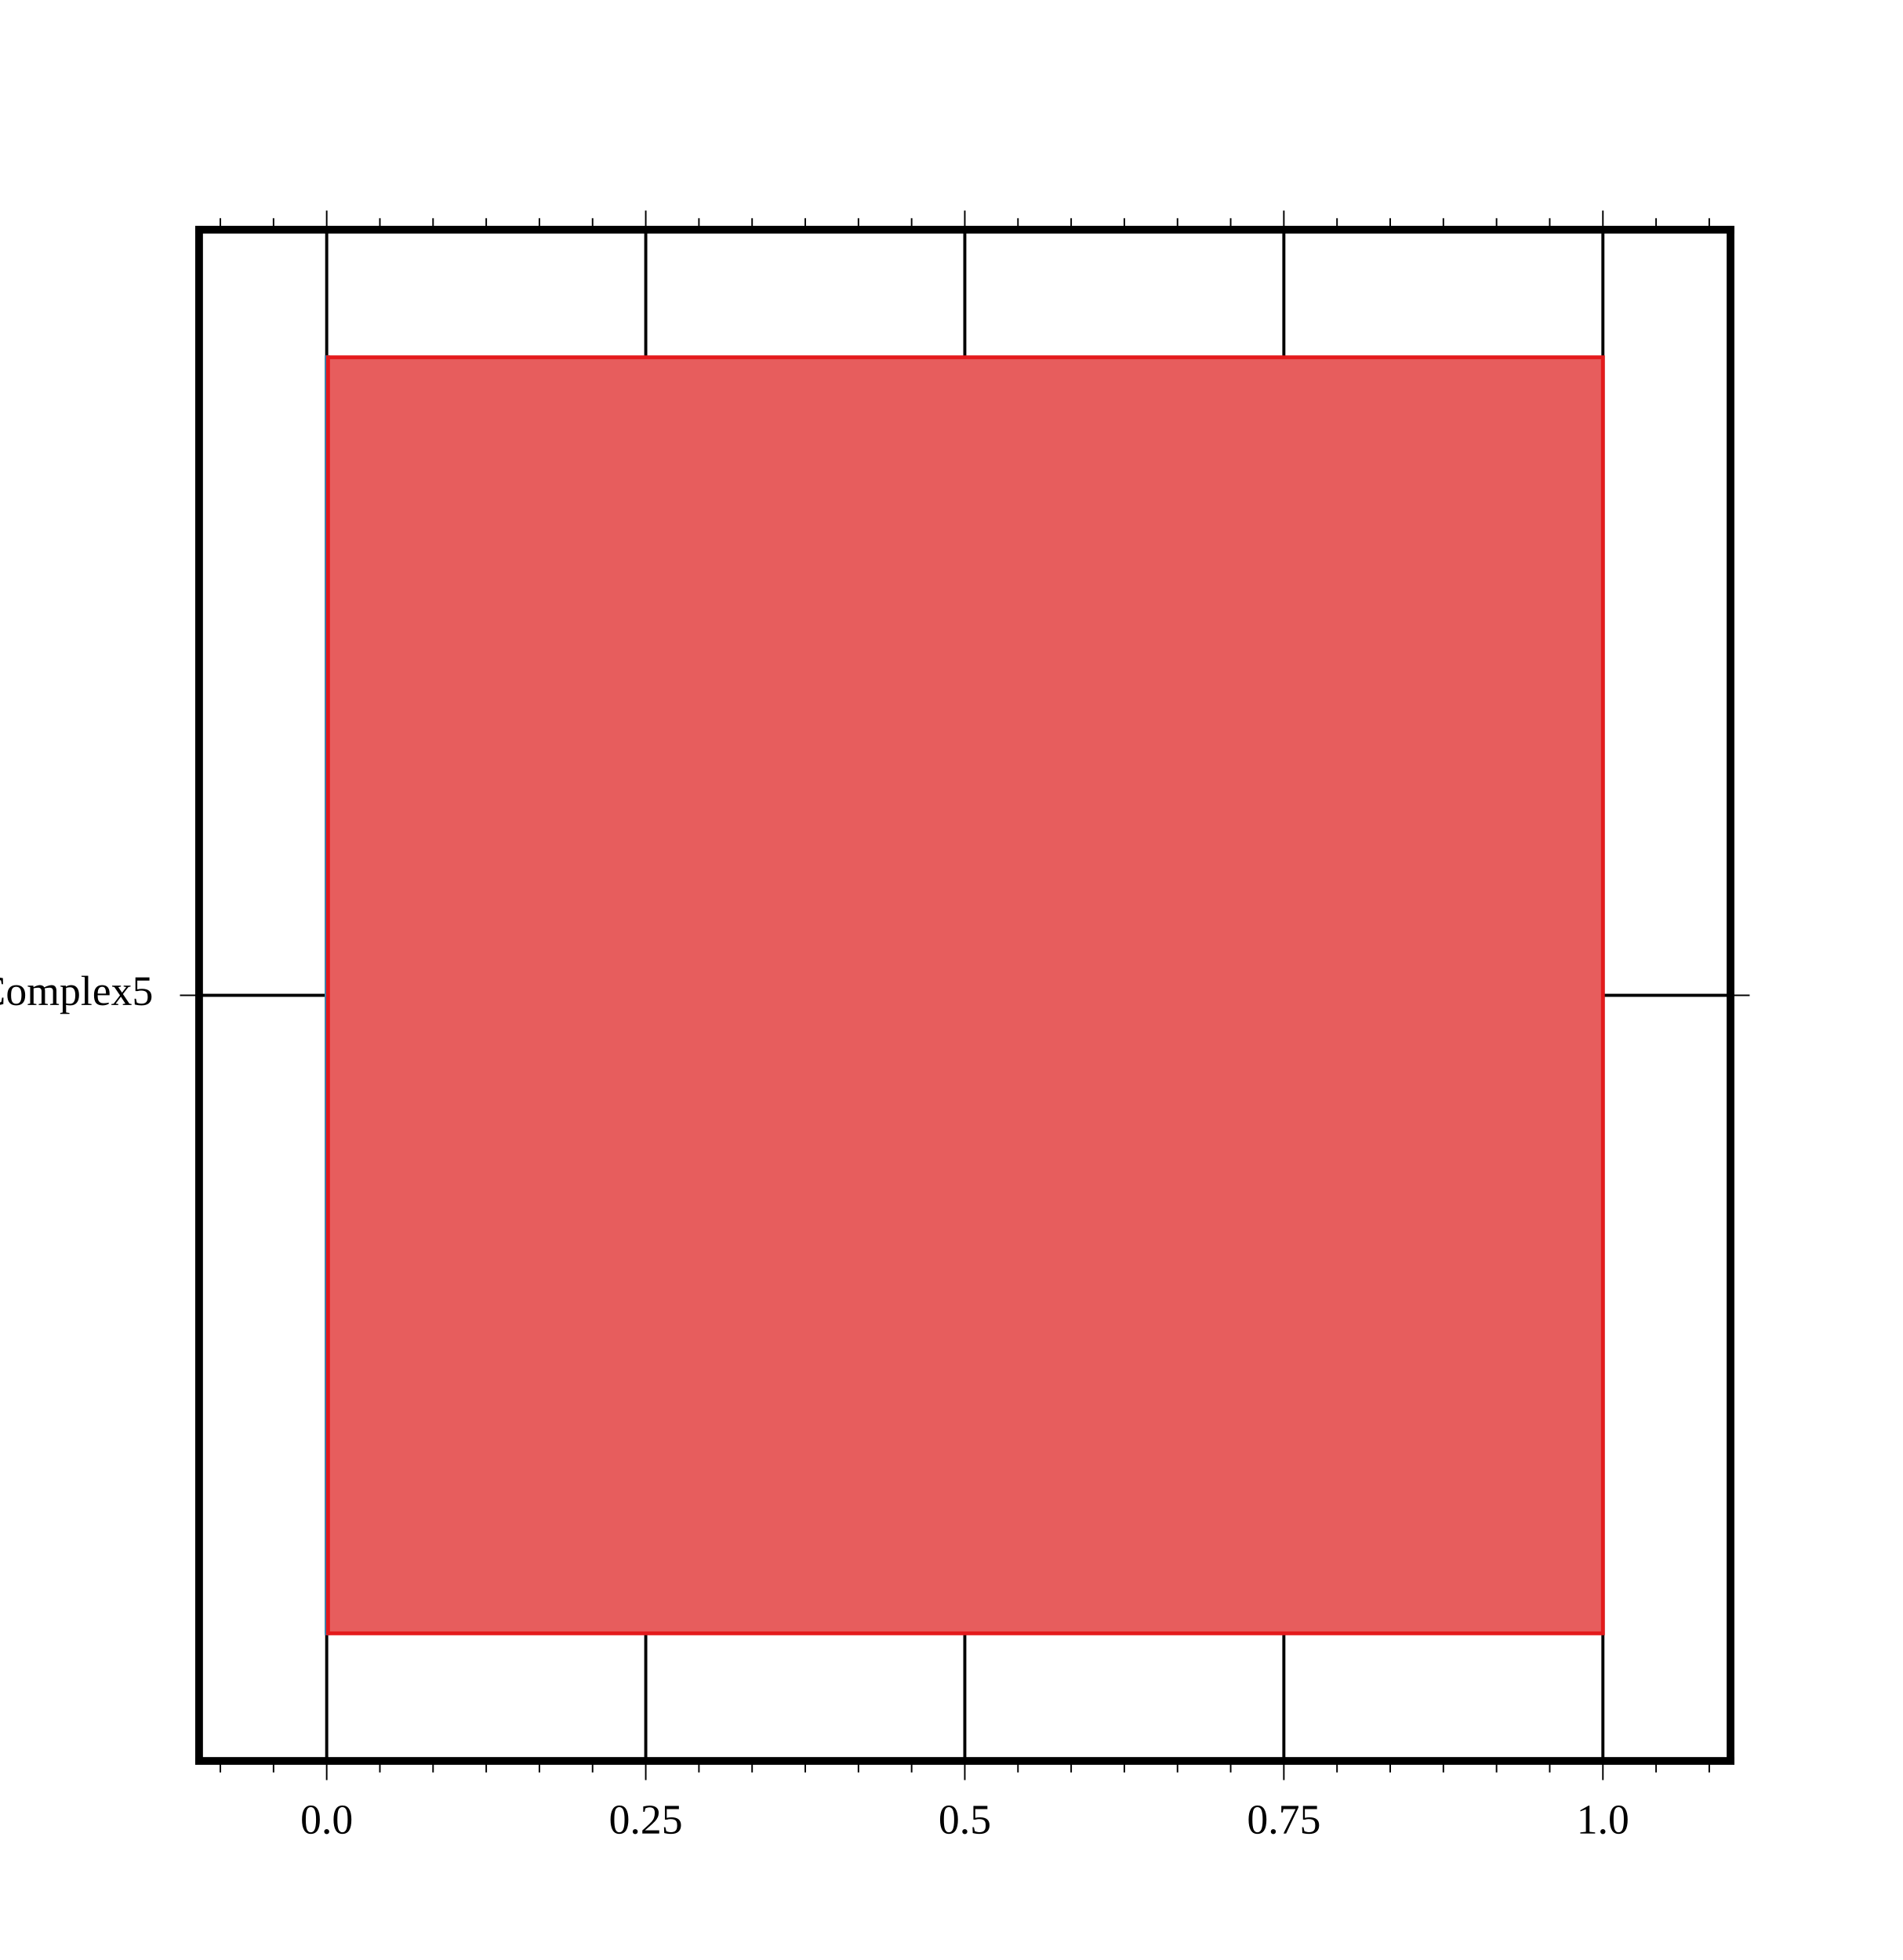
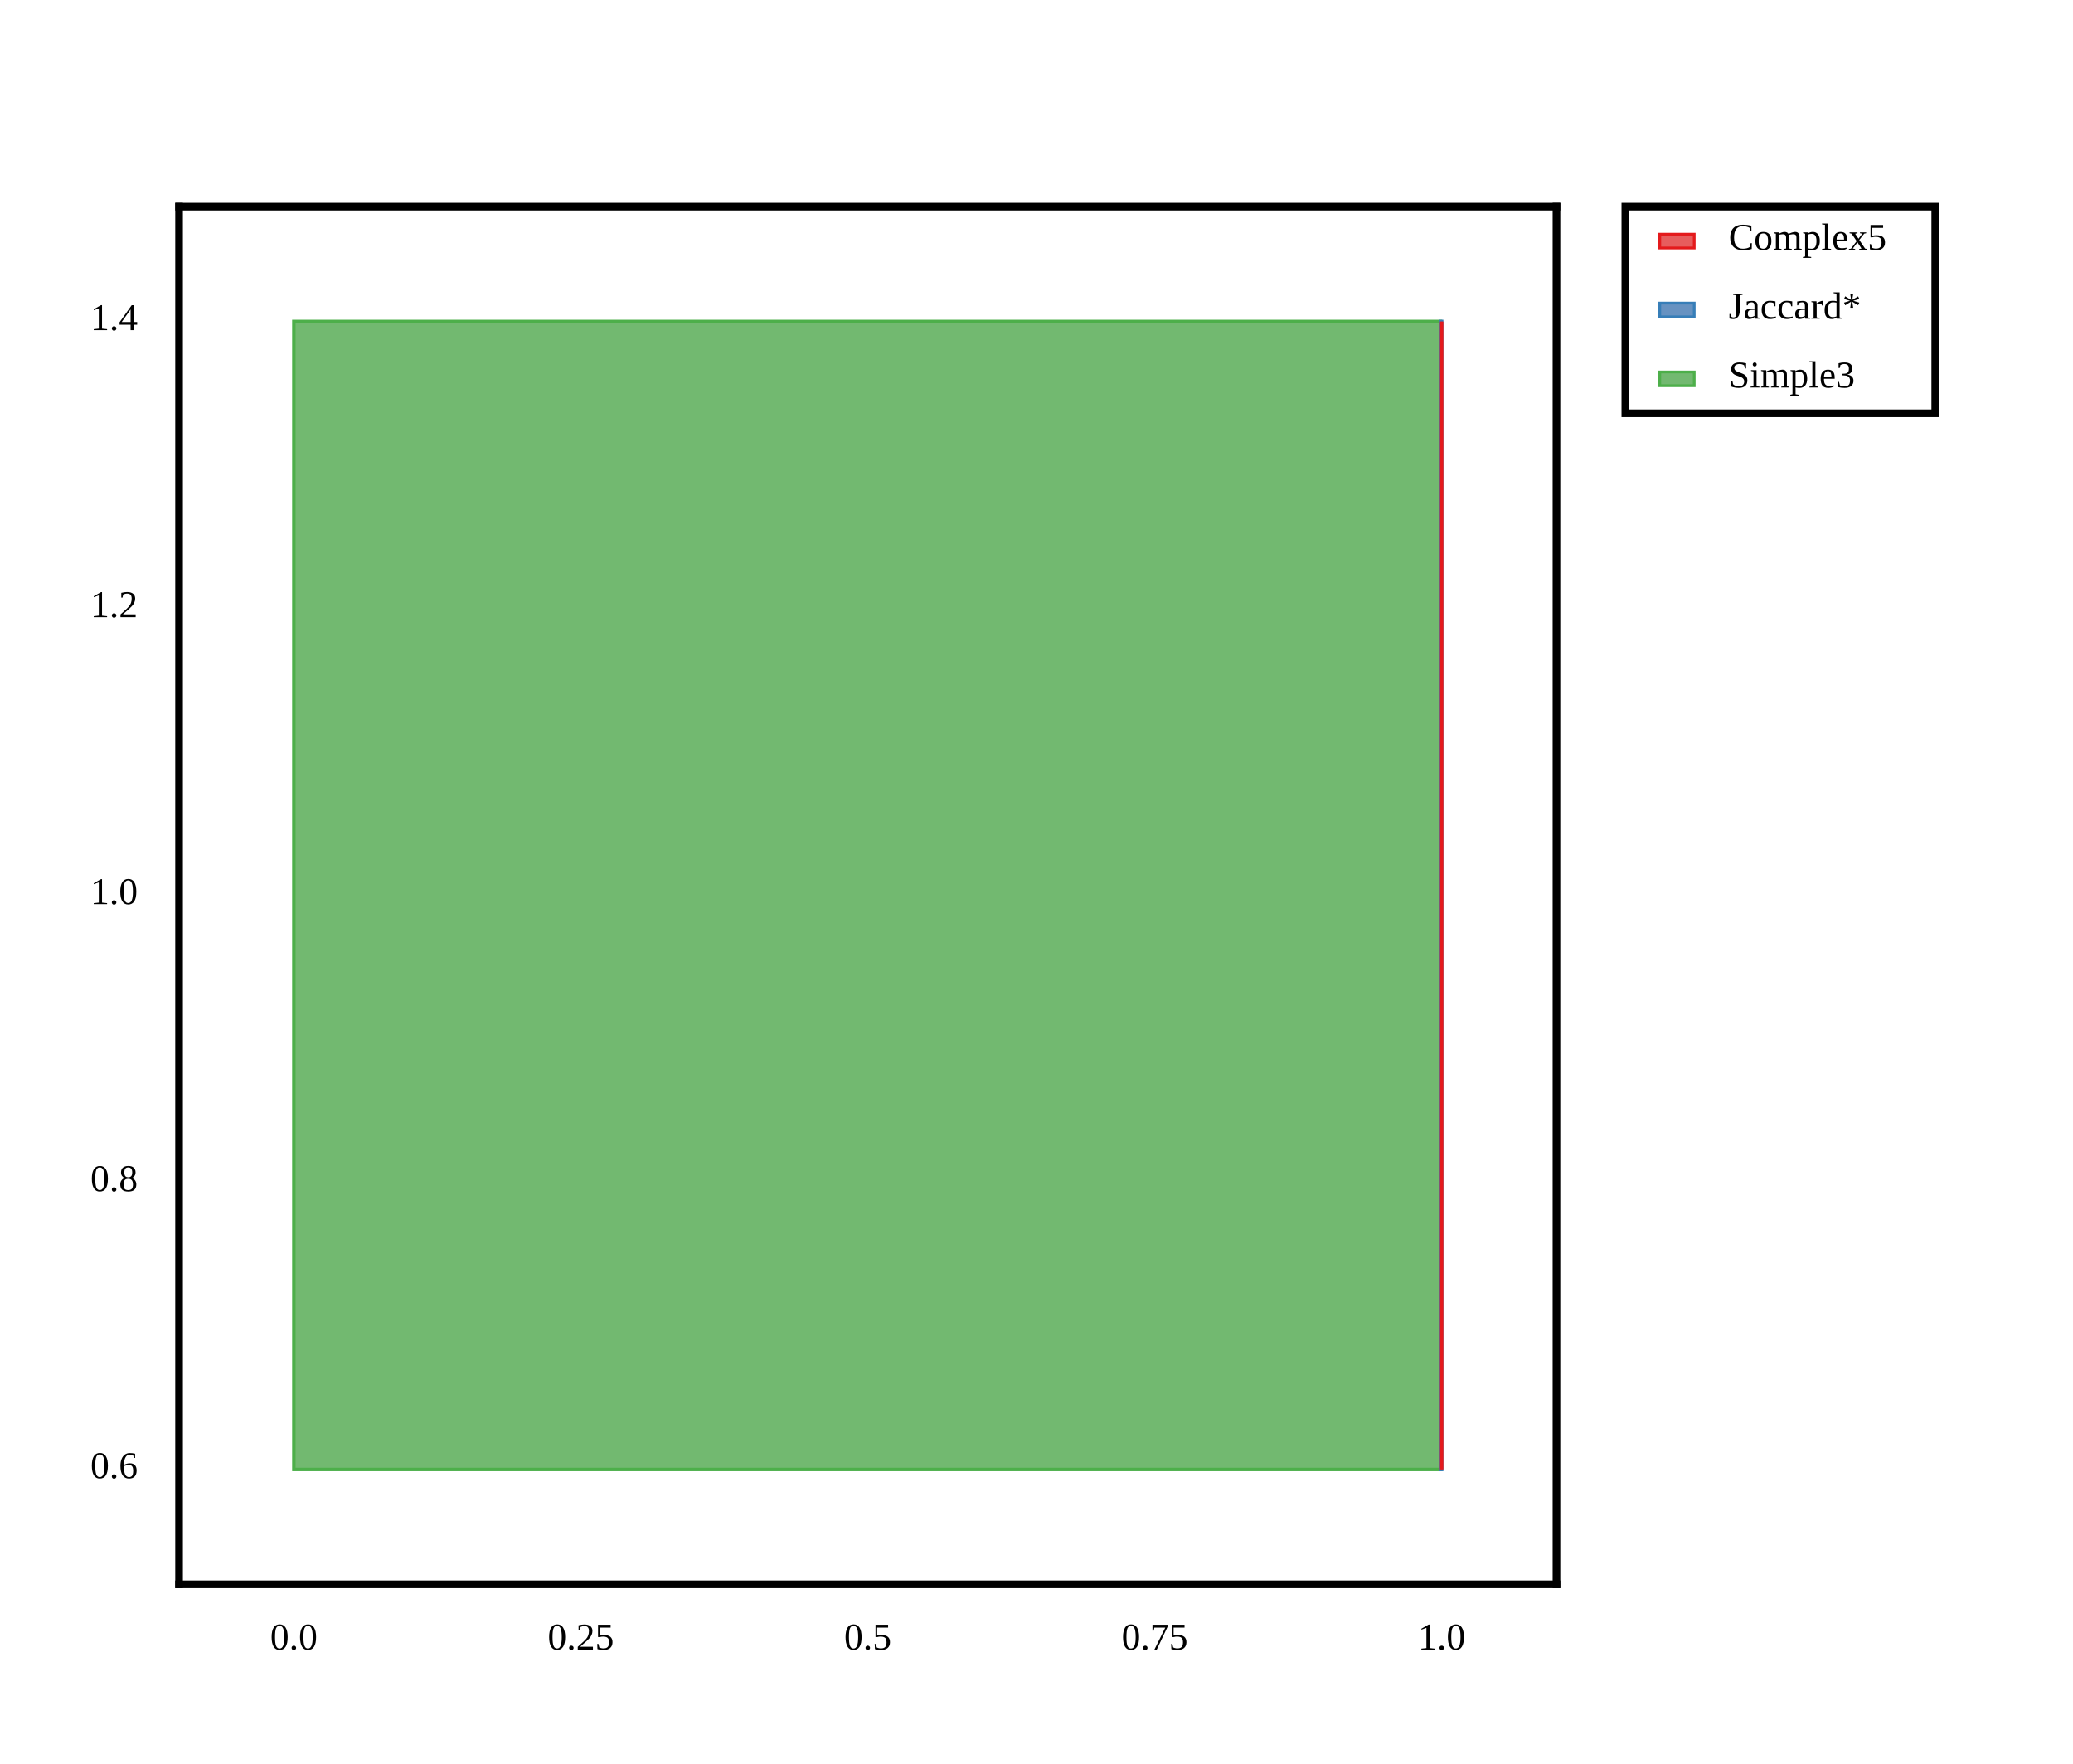
- <svg xmlns="http://www.w3.org/2000/svg" height="512" stroke-opacity="1" viewBox="0.0 0.0 497.0 512.0" font-size="1" width="497" stroke="rgb(0,0,0)" version="1.1">
+ <svg xmlns="http://www.w3.org/2000/svg" height="512" stroke-opacity="1" viewBox="0.0 0.0 602 512.0" font-size="1" width="602" stroke="rgb(0,0,0)" version="1.1">
  <defs />
-   <g stroke-linejoin="miter" stroke-opacity="1.0" fill-opacity="0.0" stroke="rgb(0,0,0)" stroke-width="0.8" fill="rgb(0,0,0)" stroke-linecap="butt" stroke-miterlimit="10.0">
-     <path d="M 52,260 h 400 " />
-   </g>
-   <g stroke-linejoin="miter" stroke-opacity="1.0" fill-opacity="0.0" stroke="rgb(0,0,0)" stroke-width="2.018" fill="rgb(0,0,0)" stroke-linecap="square" stroke-miterlimit="10.0">
+   <g stroke-linejoin="miter" stroke-opacity="1.0" fill-opacity="0.0" stroke="rgb(0,0,0)" stroke-width="2.221" fill="rgb(0,0,0)" stroke-linecap="square" stroke-miterlimit="10.0">
    <path d="M 52,460 v -400 M 452,460 v -400 " />
  </g>
-   <g stroke-linejoin="miter" stroke-opacity="1.0" fill-opacity="0.0" stroke="rgb(0,0,0)" stroke-width="0.4" fill="rgb(0,0,0)" stroke-linecap="butt" stroke-miterlimit="10.0">
-     <path d="M 452,260 h 5 " />
+   <g stroke-linejoin="miter" stroke-opacity="1.0" fill-opacity="1.0" font-size="11.0px" stroke="rgb(0,0,0)" stroke-width="2.221" fill="rgb(0,0,0)" stroke-linecap="butt" stroke-miterlimit="10.0">
+     <text dominant-baseline="middle" transform="matrix(1,0,0,1,40,93.3333)" stroke="none" text-anchor="end">1.4</text>
  </g>
-   <g stroke-linejoin="miter" stroke-opacity="1.0" fill-opacity="0.0" stroke="rgb(0,0,0)" stroke-width="0.4" fill="rgb(0,0,0)" stroke-linecap="butt" stroke-miterlimit="10.0">
-     <path d="M 47,260 h 5 " />
+   <g stroke-linejoin="miter" stroke-opacity="1.0" fill-opacity="1.0" font-size="11.0px" stroke="rgb(0,0,0)" stroke-width="2.221" fill="rgb(0,0,0)" stroke-linecap="butt" stroke-miterlimit="10.0">
+     <text dominant-baseline="middle" transform="matrix(1,0,0,1,40,176.6667)" stroke="none" text-anchor="end">1.2</text>
  </g>
-   <g stroke-linejoin="miter" stroke-opacity="1.0" fill-opacity="1.0" font-size="11.0px" stroke="rgb(0,0,0)" stroke-width="2.018" fill="rgb(0,0,0)" stroke-linecap="butt" stroke-miterlimit="10.0">
-     <text dominant-baseline="middle" transform="matrix(1,0,0,1,40,260)" stroke="none" text-anchor="end">Simple3 Complex5</text>
+   <g stroke-linejoin="miter" stroke-opacity="1.0" fill-opacity="1.0" font-size="11.0px" stroke="rgb(0,0,0)" stroke-width="2.221" fill="rgb(0,0,0)" stroke-linecap="butt" stroke-miterlimit="10.0">
+     <text dominant-baseline="middle" transform="matrix(1,0,0,1,40,260)" stroke="none" text-anchor="end">1.0</text>
  </g>
-   <g stroke-linejoin="miter" stroke-opacity="1.0" fill-opacity="0.0" stroke="rgb(0,0,0)" stroke-width="0.8" fill="rgb(0,0,0)" stroke-linecap="butt" stroke-miterlimit="10.0">
-     <path d="M 85.333,460 v -400 M 168.667,460 v -400 M 252,460 v -400 M 335.333,460 v -400 M 418.667,460 v -400 " />
+   <g stroke-linejoin="miter" stroke-opacity="1.0" fill-opacity="1.0" font-size="11.0px" stroke="rgb(0,0,0)" stroke-width="2.221" fill="rgb(0,0,0)" stroke-linecap="butt" stroke-miterlimit="10.0">
+     <text dominant-baseline="middle" transform="matrix(1,0,0,1,40,343.3333)" stroke="none" text-anchor="end">0.8</text>
  </g>
-   <g stroke-linejoin="miter" stroke-opacity="1.0" fill-opacity="0.0" stroke="rgb(0,0,0)" stroke-width="2.018" fill="rgb(0,0,0)" stroke-linecap="square" stroke-miterlimit="10.0">
+   <g stroke-linejoin="miter" stroke-opacity="1.0" fill-opacity="1.0" font-size="11.0px" stroke="rgb(0,0,0)" stroke-width="2.221" fill="rgb(0,0,0)" stroke-linecap="butt" stroke-miterlimit="10.0">
+     <text dominant-baseline="middle" transform="matrix(1,0,0,1,40,426.6667)" stroke="none" text-anchor="end">0.6</text>
+   </g>
+   <g stroke-linejoin="miter" stroke-opacity="1.0" fill-opacity="0.0" stroke="rgb(0,0,0)" stroke-width="2.221" fill="rgb(0,0,0)" stroke-linecap="square" stroke-miterlimit="10.0">
    <path d="M 52,460 h 400 M 52,60 h 400 " />
  </g>
-   <g stroke-linejoin="miter" stroke-opacity="1.0" fill-opacity="0.0" stroke="rgb(0,0,0)" stroke-width="0.4" fill="rgb(0,0,0)" stroke-linecap="butt" stroke-miterlimit="10.0">
-     <path d="M 57.556,60 v -3 M 71.444,60 v -3 M 99.222,60 v -3 M 113.111,60 v -3 M 127,60 v -3 M 140.889,60 v -3 M 154.778,60 v -3 M 182.556,60 v -3 M 196.444,60 v -3 M 210.333,60 v -3 M 224.222,60 v -3 M 238.111,60 v -3 M 265.889,60 v -3 M 279.778,60 v -3 M 293.667,60 v -3 M 307.556,60 v -3 M 321.444,60 v -3 M 349.222,60 v -3 M 363.111,60 v -3 M 377,60 v -3 M 390.889,60 v -3 M 404.778,60 v -3 M 432.556,60 v -3 M 446.444,60 v -3 " />
-   </g>
-   <g stroke-linejoin="miter" stroke-opacity="1.0" fill-opacity="0.0" stroke="rgb(0,0,0)" stroke-width="0.4" fill="rgb(0,0,0)" stroke-linecap="butt" stroke-miterlimit="10.0">
-     <path d="M 85.333,60 v -5 M 168.667,60 v -5 M 252,60 v -5 M 335.333,60 v -5 M 418.667,60 v -5 " />
-   </g>
-   <g stroke-linejoin="miter" stroke-opacity="1.0" fill-opacity="0.0" stroke="rgb(0,0,0)" stroke-width="0.4" fill="rgb(0,0,0)" stroke-linecap="butt" stroke-miterlimit="10.0">
-     <path d="M 57.556,463 v -3 M 71.444,463 v -3 M 99.222,463 v -3 M 113.111,463 v -3 M 127,463 v -3 M 140.889,463 v -3 M 154.778,463 v -3 M 182.556,463 v -3 M 196.444,463 v -3 M 210.333,463 v -3 M 224.222,463 v -3 M 238.111,463 v -3 M 265.889,463 v -3 M 279.778,463 v -3 M 293.667,463 v -3 M 307.556,463 v -3 M 321.444,463 v -3 M 349.222,463 v -3 M 363.111,463 v -3 M 377,463 v -3 M 390.889,463 v -3 M 404.778,463 v -3 M 432.556,463 v -3 M 446.444,463 v -3 " />
-   </g>
-   <g stroke-linejoin="miter" stroke-opacity="1.0" fill-opacity="0.0" stroke="rgb(0,0,0)" stroke-width="0.4" fill="rgb(0,0,0)" stroke-linecap="butt" stroke-miterlimit="10.0">
-     <path d="M 85.333,465 v -5 M 168.667,465 v -5 M 252,465 v -5 M 335.333,465 v -5 M 418.667,465 v -5 " />
-   </g>
-   <g stroke-linejoin="miter" stroke-opacity="1.0" fill-opacity="1.0" font-size="11.0px" stroke="rgb(0,0,0)" stroke-width="2.018" fill="rgb(0,0,0)" stroke-linecap="butt" stroke-miterlimit="10.0">
+   <g stroke-linejoin="miter" stroke-opacity="1.0" fill-opacity="1.0" font-size="11.0px" stroke="rgb(0,0,0)" stroke-width="2.221" fill="rgb(0,0,0)" stroke-linecap="butt" stroke-miterlimit="10.0">
    <text dominant-baseline="text-before-edge" transform="matrix(1,0,0,1,418.6667,472)" stroke="none" text-anchor="middle">1.0</text>
  </g>
-   <g stroke-linejoin="miter" stroke-opacity="1.0" fill-opacity="1.0" font-size="11.0px" stroke="rgb(0,0,0)" stroke-width="2.018" fill="rgb(0,0,0)" stroke-linecap="butt" stroke-miterlimit="10.0">
+   <g stroke-linejoin="miter" stroke-opacity="1.0" fill-opacity="1.0" font-size="11.0px" stroke="rgb(0,0,0)" stroke-width="2.221" fill="rgb(0,0,0)" stroke-linecap="butt" stroke-miterlimit="10.0">
    <text dominant-baseline="text-before-edge" transform="matrix(1,0,0,1,335.3333,472)" stroke="none" text-anchor="middle">0.75</text>
  </g>
-   <g stroke-linejoin="miter" stroke-opacity="1.0" fill-opacity="1.0" font-size="11.0px" stroke="rgb(0,0,0)" stroke-width="2.018" fill="rgb(0,0,0)" stroke-linecap="butt" stroke-miterlimit="10.0">
+   <g stroke-linejoin="miter" stroke-opacity="1.0" fill-opacity="1.0" font-size="11.0px" stroke="rgb(0,0,0)" stroke-width="2.221" fill="rgb(0,0,0)" stroke-linecap="butt" stroke-miterlimit="10.0">
    <text dominant-baseline="text-before-edge" transform="matrix(1,0,0,1,252,472)" stroke="none" text-anchor="middle">0.5</text>
  </g>
-   <g stroke-linejoin="miter" stroke-opacity="1.0" fill-opacity="1.0" font-size="11.0px" stroke="rgb(0,0,0)" stroke-width="2.018" fill="rgb(0,0,0)" stroke-linecap="butt" stroke-miterlimit="10.0">
+   <g stroke-linejoin="miter" stroke-opacity="1.0" fill-opacity="1.0" font-size="11.0px" stroke="rgb(0,0,0)" stroke-width="2.221" fill="rgb(0,0,0)" stroke-linecap="butt" stroke-miterlimit="10.0">
    <text dominant-baseline="text-before-edge" transform="matrix(1,0,0,1,168.6667,472)" stroke="none" text-anchor="middle">0.25</text>
  </g>
-   <g stroke-linejoin="miter" stroke-opacity="1.0" fill-opacity="1.0" font-size="11.0px" stroke="rgb(0,0,0)" stroke-width="2.018" fill="rgb(0,0,0)" stroke-linecap="butt" stroke-miterlimit="10.0">
+   <g stroke-linejoin="miter" stroke-opacity="1.0" fill-opacity="1.0" font-size="11.0px" stroke="rgb(0,0,0)" stroke-width="2.221" fill="rgb(0,0,0)" stroke-linecap="butt" stroke-miterlimit="10.0">
    <text dominant-baseline="text-before-edge" transform="matrix(1,0,0,1,85.3333,472)" stroke="none" text-anchor="middle">0.0</text>
  </g>
  <g stroke-linejoin="miter" stroke-opacity="1.0" fill-opacity="1.0" stroke="rgb(77,175,74)" stroke-width="1.0" fill="rgb(114,185,112)" stroke-linecap="butt" stroke-miterlimit="10.0">
    <defs>
      <clipPath id="SimpleComplexmyClip1">
        <path d="M 452,460 l -0,-400 h -400 l -0,400 Z" />
      </clipPath>
    </defs>
    <g clip-path="url(#SimpleComplexmyClip1)">
-       <path d="M 85.333,426.667 v -333.333 h 0 v 333.333 Z" />
+       <path d="M 85.333,426.667 v -333.333 h 332.982 v 333.333 Z" />
    </g>
  </g>
  <g stroke-linejoin="miter" stroke-opacity="1.0" fill-opacity="1.0" stroke="rgb(55,126,184)" stroke-width="1.0" fill="rgb(103,146,193)" stroke-linecap="butt" stroke-miterlimit="10.0">
    <defs>
      <clipPath id="SimpleComplexmyClip2">
        <path d="M 452,460 l -0,-400 h -400 l -0,400 Z" />
      </clipPath>
    </defs>
    <g clip-path="url(#SimpleComplexmyClip2)">
-       <path d="M 85.333,426.667 v -333.333 h 0.351 v 333.333 Z" />
+       <path d="M 418.316,426.667 v -333.333 h 0.351 v 333.333 Z" />
    </g>
  </g>
  <g stroke-linejoin="miter" stroke-opacity="1.0" fill-opacity="1.0" stroke="rgb(228,26,28)" stroke-width="1.0" fill="rgb(231,93,93)" stroke-linecap="butt" stroke-miterlimit="10.0">
    <defs>
      <clipPath id="SimpleComplexmyClip3">
        <path d="M 452,460 l -0,-400 h -400 l -0,400 Z" />
      </clipPath>
    </defs>
    <g clip-path="url(#SimpleComplexmyClip3)">
-       <path d="M 85.684,426.667 v -333.333 h 332.982 v 333.333 Z" />
+       <path d="M 418.667,426.667 v -333.333 h 0 v 333.333 Z" />
    </g>
  </g>
-   <g stroke-linejoin="miter" stroke-opacity="1.0" fill-opacity="1.0" font-size="11.0px" stroke="rgb(0,0,0)" stroke-width="2.018" fill="rgb(0,0,0)" stroke-linecap="butt" stroke-miterlimit="10.0">
+   <g stroke-linejoin="miter" stroke-opacity="1.0" fill-opacity="1.0" font-size="11.0px" stroke="rgb(0,0,0)" stroke-width="2.221" fill="rgb(0,0,0)" stroke-linecap="butt" stroke-miterlimit="10.0">
    <text dominant-baseline="text-after-edge" transform="matrix(1,0,0,1,252,40)" stroke="none" text-anchor="middle" />
  </g>
+   <g stroke-linejoin="miter" stroke-opacity="1.0" fill-opacity="0.0" stroke="rgb(0,0,0)" stroke-width="2.221" fill="rgb(0,0,0)" stroke-linecap="butt" stroke-miterlimit="10.0">
+     <path d="M 562,120 l -0,-60 h -90 l -0,60 Z" />
+   </g>
+   <g stroke-linejoin="miter" stroke-opacity="1.0" fill-opacity="1.0" font-size="11.0px" stroke="rgb(0,0,0)" stroke-width="2.221" fill="rgb(0,0,0)" stroke-linecap="butt" stroke-miterlimit="10.0">
+     <text dominant-baseline="middle" transform="matrix(1,0,0,1,502,110)" stroke="none" text-anchor="start">Simple3</text>
+   </g>
+   <g stroke-linejoin="miter" stroke-opacity="1.0" fill-opacity="1.0" stroke="rgb(77,175,74)" stroke-width="0.8" fill="rgb(114,185,112)" stroke-linecap="butt" stroke-miterlimit="10.0">
+     <path d="M 482,108 l 10,0 v 4 l -10,0 Z" />
+   </g>
+   <g stroke-linejoin="miter" stroke-opacity="1.0" fill-opacity="1.0" font-size="11.0px" stroke="rgb(0,0,0)" stroke-width="2.221" fill="rgb(0,0,0)" stroke-linecap="butt" stroke-miterlimit="10.0">
+     <text dominant-baseline="middle" transform="matrix(1,0,0,1,502,90)" stroke="none" text-anchor="start">Jaccard*</text>
+   </g>
+   <g stroke-linejoin="miter" stroke-opacity="1.0" fill-opacity="1.0" stroke="rgb(55,126,184)" stroke-width="0.8" fill="rgb(103,146,193)" stroke-linecap="butt" stroke-miterlimit="10.0">
+     <path d="M 482,88 l 10,0 v 4 l -10,0 Z" />
+   </g>
+   <g stroke-linejoin="miter" stroke-opacity="1.0" fill-opacity="1.0" font-size="11.0px" stroke="rgb(0,0,0)" stroke-width="2.221" fill="rgb(0,0,0)" stroke-linecap="butt" stroke-miterlimit="10.0">
+     <text dominant-baseline="middle" transform="matrix(1,0,0,1,502,70)" stroke="none" text-anchor="start">Complex5</text>
+   </g>
+   <g stroke-linejoin="miter" stroke-opacity="1.0" fill-opacity="1.0" stroke="rgb(228,26,28)" stroke-width="0.8" fill="rgb(231,93,93)" stroke-linecap="butt" stroke-miterlimit="10.0">
+     <path d="M 482,68 l 10,0 v 4 l -10,0 Z" />
+   </g>
</svg>
